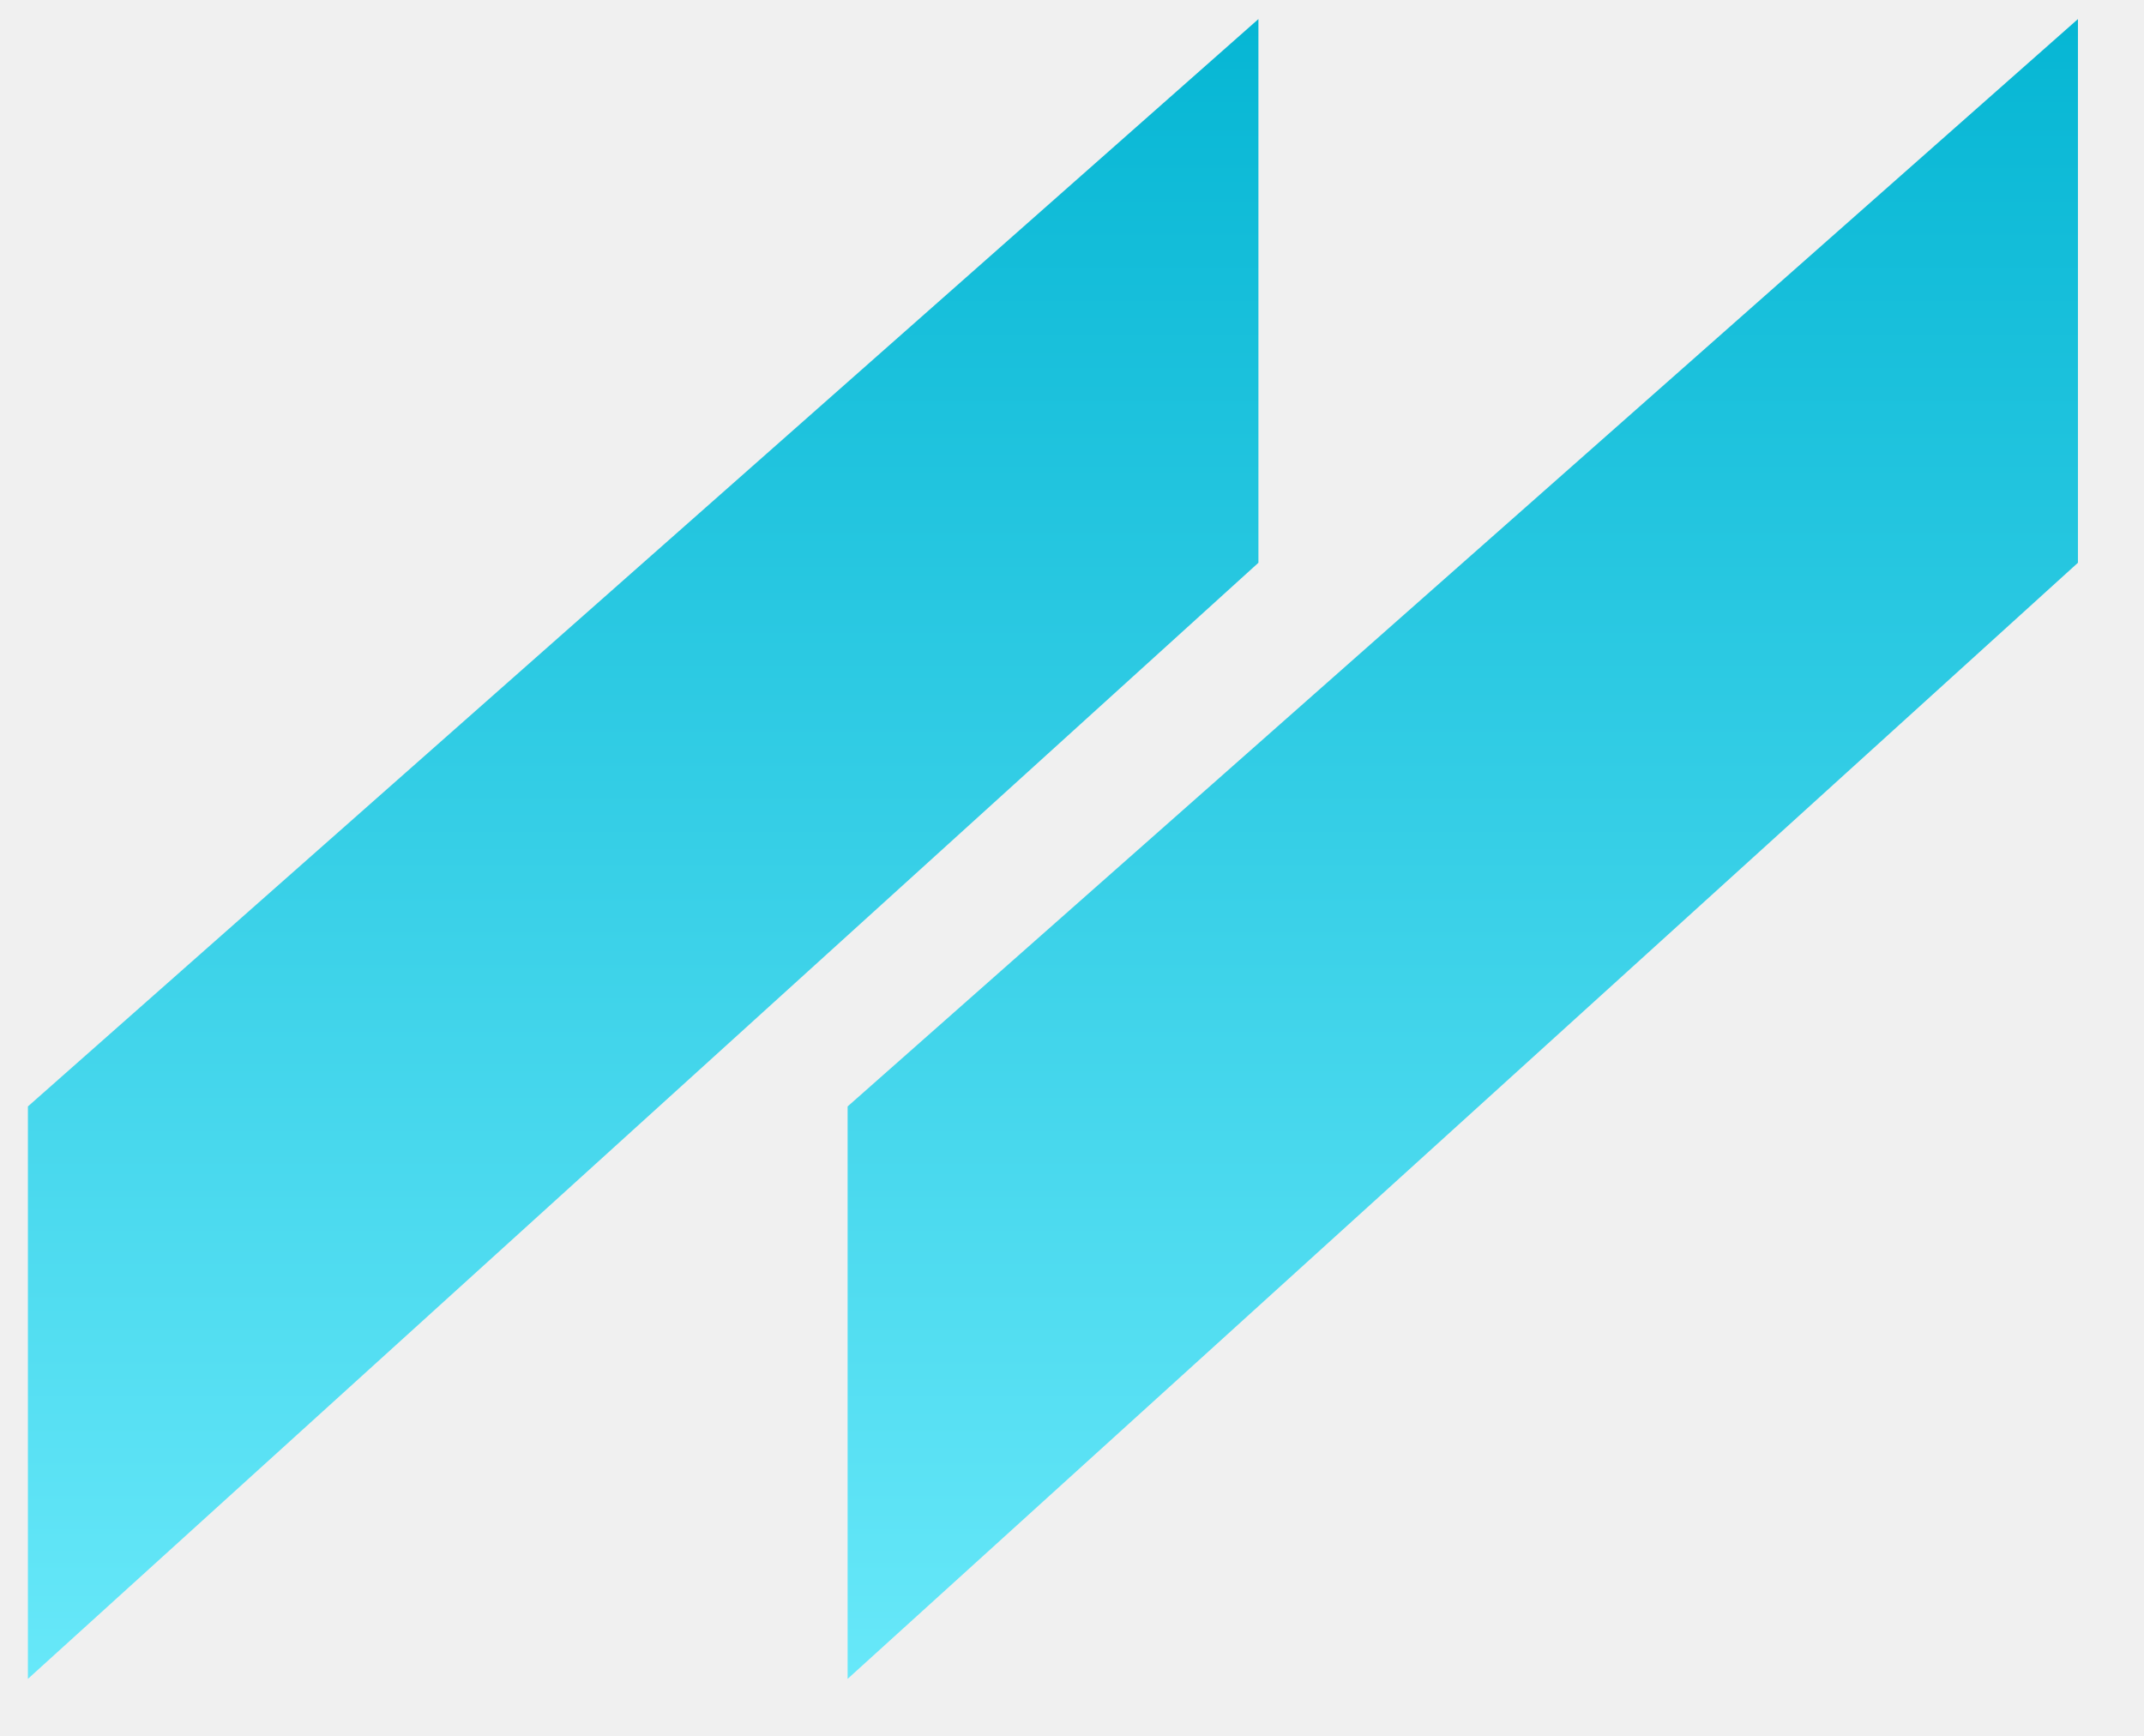
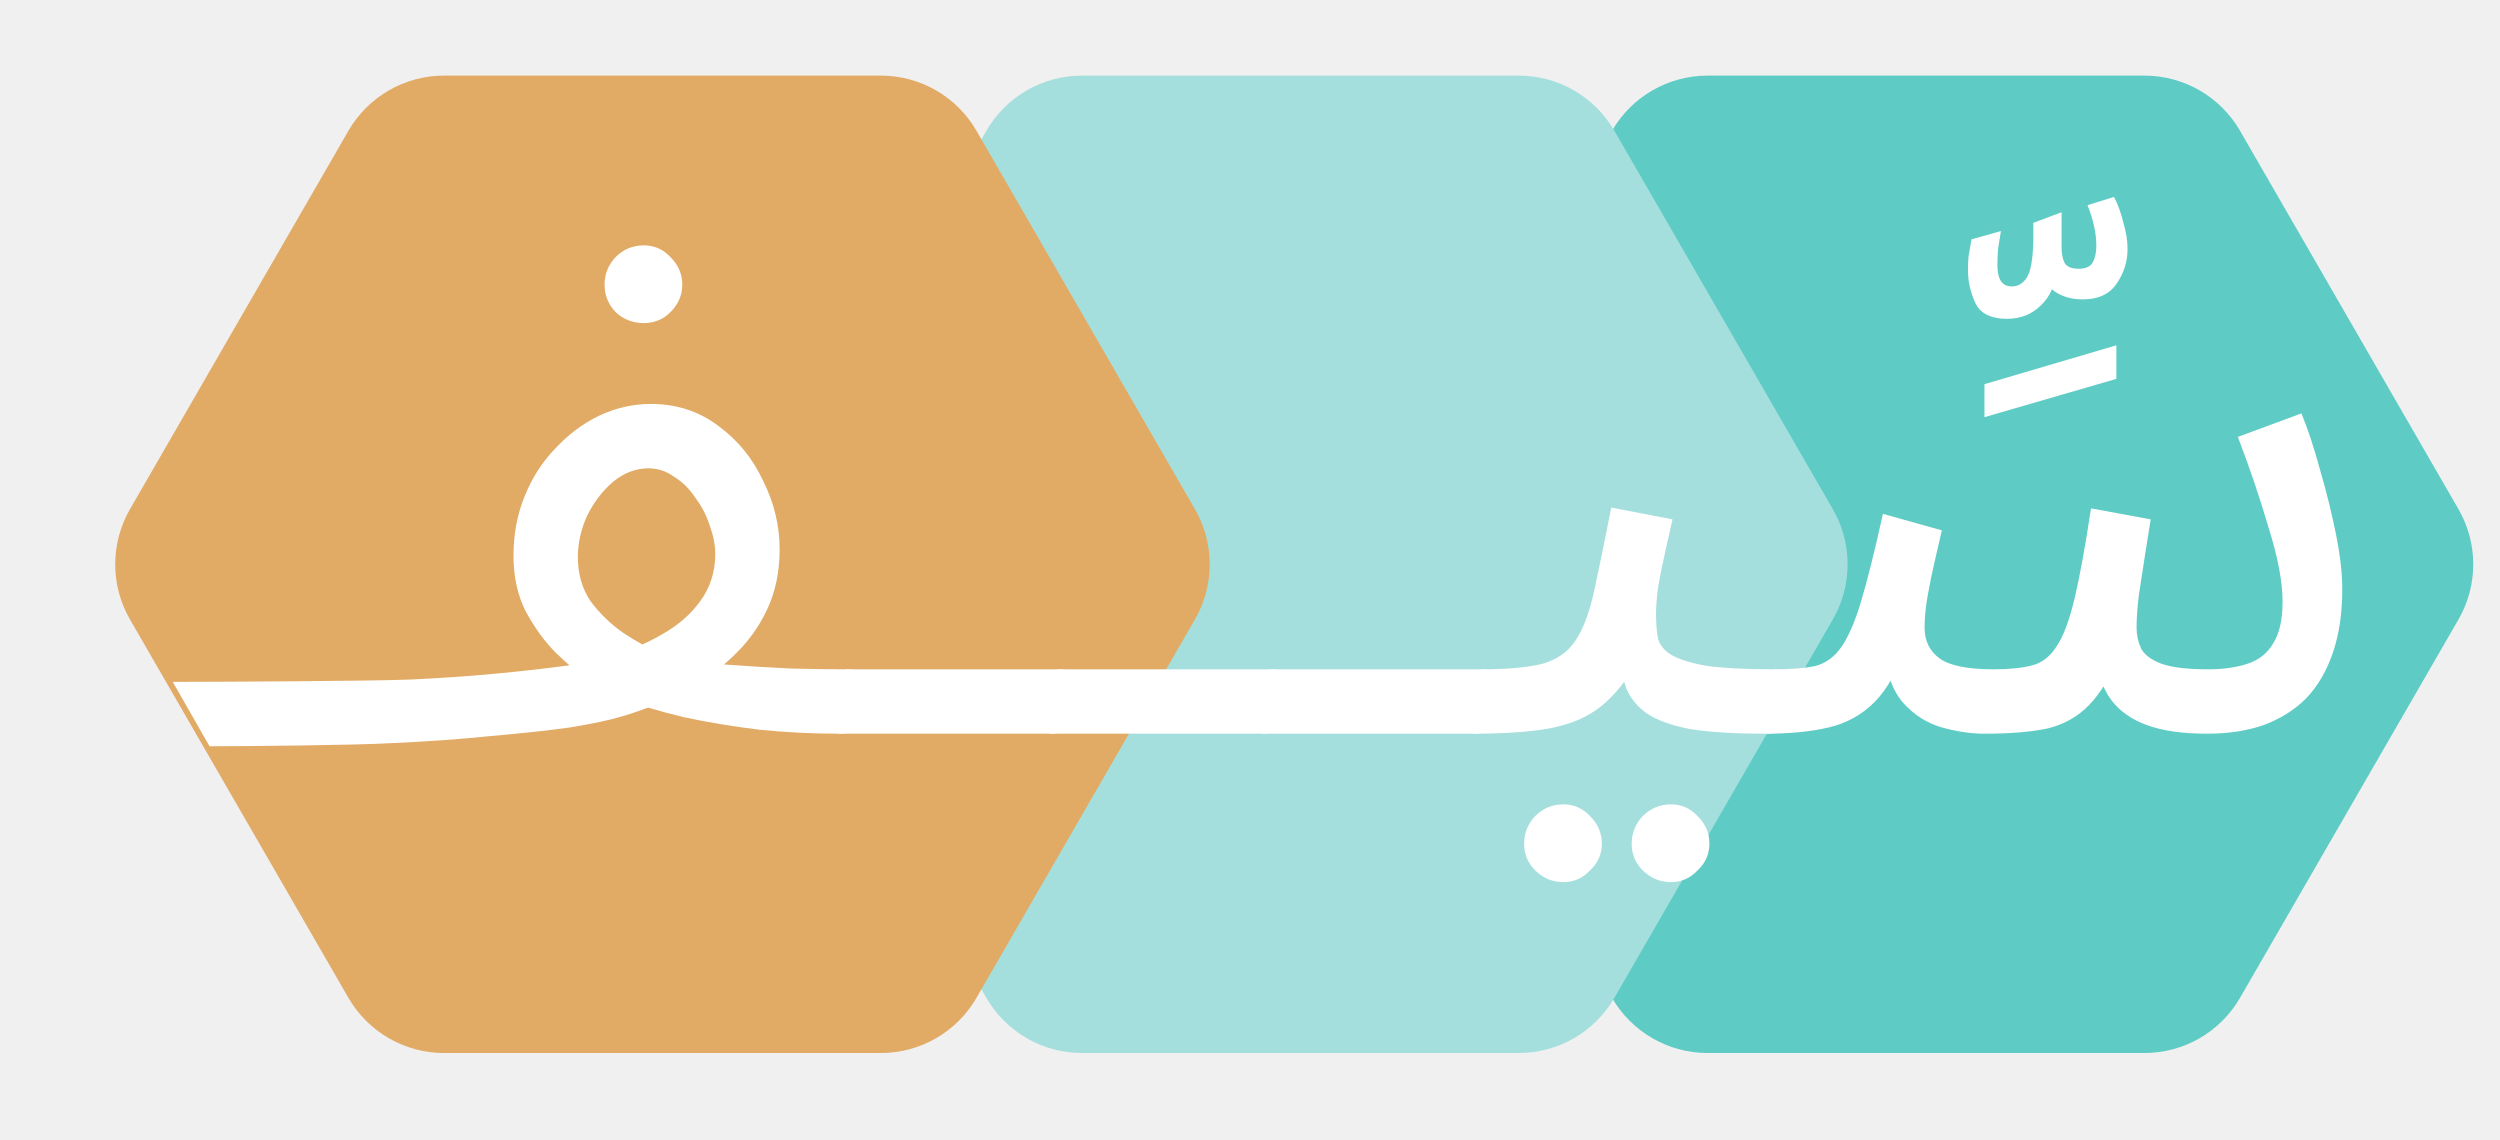
- <svg xmlns="http://www.w3.org/2000/svg" xmlns:xlink="http://www.w3.org/1999/xlink" version="1.1" preserveAspectRatio="xMidYMid meet" viewBox="344.564 330.278 111.737 91.218" width="53.87" height="43.61">
-   <defs>
-     <path d="M453.3 331.28L453.3 359.85L388.64 418.5L388.64 388.42L453.3 331.28Z" id="aFZf6T5ED" />
-     <linearGradient id="gradientb2ThqnP5Op" gradientUnits="userSpaceOnUse" x1="420.97" y1="331.28" x2="420.97" y2="418.5">
-       <stop style="stop-color: #06b6d4;stop-opacity: 1" offset="0%" />
-       <stop style="stop-color: #67e8f9;stop-opacity: 1" offset="100%" />
-     </linearGradient>
-     <path d="M410.23 331.28L410.23 359.85L345.56 418.5L345.56 388.42L410.23 331.28Z" id="a9fehgwfM" />
-     <linearGradient id="gradientk1wNV9Ostb" gradientUnits="userSpaceOnUse" x1="377.89" y1="331.28" x2="377.89" y2="418.5">
-       <stop style="stop-color: #06b6d4;stop-opacity: 1" offset="0%" />
-       <stop style="stop-color: #67e8f9;stop-opacity: 1" offset="100%" />
-     </linearGradient>
-   </defs>
-   <g>
-     <g>
-       <use xlink:href="#aFZf6T5ED" opacity="1" fill="url(#gradientb2ThqnP5Op)" />
-     </g>
-     <g>
-       <use xlink:href="#a9fehgwfM" opacity="1" fill="url(#gradientk1wNV9Ostb)" />
-     </g>
+ <svg xmlns="http://www.w3.org/2000/svg" width="120" viewBox="0 0 169 77" fill="none">
+   <mask id="mask0_7_48" style="mask-type:luminance" maskUnits="userSpaceOnUse" x="0" y="0" width="169" height="77">
+     <path d="M168.346 0H0V76.295H168.346V0Z" fill="white" />
+   </mask>
+   <g mask="url(#mask0_7_48)">
+     <path d="M94.206 41.879C92.873 39.57 92.873 36.725 94.206 34.416L108.971 8.843C110.304 6.533 112.768 5.111 115.434 5.111L144.963 5.111C147.629 5.111 150.094 6.533 151.427 8.843L166.191 34.416C167.525 36.725 167.525 39.57 166.191 41.879L151.427 67.452C150.094 69.761 147.629 71.184 144.963 71.184H115.434C112.768 71.184 110.304 69.761 108.971 67.452L94.206 41.879Z" fill="#5ECCC5" />
+     <path d="M51.912 41.879C50.579 39.57 50.579 36.725 51.912 34.416L66.677 8.843C68.01 6.533 70.474 5.111 73.14 5.111L102.669 5.111C105.336 5.111 107.8 6.533 109.133 8.843L123.897 34.416C125.231 36.725 125.231 39.57 123.897 41.879L109.133 67.452C107.8 69.761 105.336 71.184 102.669 71.184H73.14C70.474 71.184 68.01 69.761 66.677 67.452L51.912 41.879Z" fill="#A5DFDD" />
+     <path d="M8.789 41.879C7.456 39.57 7.456 36.725 8.789 34.416L23.553 8.843C24.887 6.533 27.351 5.111 30.017 5.111L59.546 5.111C62.212 5.111 64.677 6.533 66.01 8.843L80.775 34.416C82.108 36.725 82.108 39.57 80.775 41.879L66.01 67.452C64.677 69.761 62.212 71.184 59.546 71.184H30.017C27.351 71.184 24.887 69.761 23.553 67.452L8.789 41.879Z" fill="#E1AA65" />
+     <path d="M14.165 50.447L11.677 46.095C14.295 46.095 25.529 46.042 27.758 45.936C29.987 45.83 32.004 45.688 33.809 45.511C35.613 45.334 37.153 45.158 38.426 44.981C39.735 44.768 40.726 44.556 41.398 44.344C42.637 43.955 43.769 43.459 44.795 42.858C45.857 42.256 46.706 41.513 47.343 40.629C48.015 39.709 48.351 38.647 48.351 37.444C48.351 36.843 48.227 36.206 47.98 35.533C47.767 34.861 47.449 34.242 47.024 33.676C46.635 33.074 46.157 32.597 45.591 32.243C45.061 31.854 44.477 31.659 43.84 31.659C42.991 31.659 42.195 31.96 41.452 32.561C40.744 33.163 40.16 33.923 39.7 34.843C39.276 35.764 39.063 36.701 39.063 37.656C39.063 38.789 39.346 39.779 39.912 40.629C40.514 41.442 41.239 42.15 42.088 42.752C42.938 43.318 43.787 43.795 44.636 44.185L39.594 45.883C39.028 45.458 38.355 44.875 37.577 44.132C36.834 43.389 36.162 42.468 35.56 41.372C34.994 40.275 34.711 39.001 34.711 37.55C34.711 36.135 34.959 34.808 35.454 33.57C35.95 32.331 36.639 31.252 37.524 30.332C38.409 29.377 39.399 28.634 40.496 28.103C41.629 27.572 42.796 27.307 43.999 27.307C45.733 27.307 47.255 27.802 48.563 28.793C49.873 29.748 50.881 30.987 51.589 32.508C52.332 33.994 52.703 35.533 52.703 37.126C52.703 38.647 52.42 40.009 51.854 41.212C51.288 42.415 50.509 43.477 49.519 44.397C48.563 45.317 47.431 46.113 46.122 46.785C44.848 47.457 43.486 48.006 42.035 48.431C41.221 48.678 40.054 48.926 38.532 49.174C37.011 49.386 35.224 49.58 33.172 49.757C31.12 49.97 28.891 50.129 26.485 50.235C24.114 50.377 16.712 50.447 14.165 50.447ZM56.684 49.598C54.915 49.598 53.146 49.51 51.377 49.333C49.607 49.12 47.891 48.837 46.228 48.484C44.601 48.094 43.079 47.634 41.664 47.104L45.326 44.556C46.388 44.697 47.643 44.822 49.094 44.928C50.545 45.034 51.995 45.122 53.446 45.193C54.897 45.228 56.153 45.246 57.215 45.246C57.958 45.246 58.488 45.458 58.807 45.883C59.161 46.272 59.338 46.75 59.338 47.316C59.338 47.882 59.09 48.413 58.595 48.908C58.099 49.368 57.462 49.598 56.684 49.598ZM43.521 21.84C42.778 21.84 42.142 21.593 41.611 21.097C41.115 20.567 40.868 19.947 40.868 19.24C40.868 18.532 41.115 17.913 41.611 17.382C42.142 16.851 42.778 16.586 43.521 16.586C44.229 16.586 44.831 16.851 45.326 17.382C45.857 17.913 46.122 18.532 46.122 19.24C46.122 19.947 45.857 20.567 45.326 21.097C44.831 21.593 44.229 21.84 43.521 21.84Z" fill="white" />
+     <path d="M56.665 49.598L57.196 45.246H71.526C72.269 45.246 72.8 45.458 73.118 45.883C73.472 46.272 73.649 46.75 73.649 47.316C73.649 47.882 73.401 48.413 72.906 48.908C72.41 49.368 71.773 49.598 70.995 49.598H56.665Z" fill="white" />
+     <path d="M70.971 49.598L71.501 45.246H85.832C86.575 45.246 87.105 45.458 87.424 45.883C87.778 46.272 87.954 46.75 87.954 47.316C87.954 47.882 87.707 48.413 87.212 48.908C86.716 49.368 86.079 49.598 85.301 49.598H70.971Z" fill="white" />
+     <path d="M85.275 49.598L85.806 45.246H100.136C100.879 45.246 101.41 45.458 101.728 45.883C102.082 46.272 102.259 46.75 102.259 47.316C102.259 47.882 102.012 48.413 101.516 48.908C101.021 49.368 100.384 49.598 99.606 49.598H85.275Z" fill="white" />
+     <path d="M99.581 49.598L100.112 45.246C101.881 45.246 103.261 45.122 104.252 44.875C105.242 44.592 105.985 44.079 106.481 43.336C107.011 42.557 107.436 41.443 107.755 39.992C108.073 38.541 108.462 36.648 108.922 34.313L113.062 35.109C112.921 35.746 112.761 36.454 112.584 37.232C112.407 38.011 112.248 38.789 112.107 39.567C112 40.31 111.947 40.965 111.947 41.531C111.947 42.062 111.983 42.557 112.054 43.017C112.124 43.477 112.39 43.866 112.85 44.185C113.31 44.503 114.088 44.769 115.185 44.981C116.282 45.158 117.856 45.246 119.909 45.246C120.652 45.246 121.182 45.459 121.501 45.883C121.854 46.273 122.032 46.75 122.032 47.316C122.032 47.882 121.784 48.413 121.289 48.908C120.793 49.368 120.156 49.598 119.378 49.598C117.22 49.598 115.503 49.492 114.23 49.28C112.956 49.032 111.983 48.678 111.311 48.218C110.674 47.759 110.214 47.192 109.931 46.52C109.683 45.812 109.488 44.999 109.347 44.079L110.939 44.185C110.373 45.317 109.754 46.237 109.081 46.945C108.444 47.653 107.701 48.201 106.852 48.59C106.003 48.979 104.977 49.245 103.774 49.386C102.606 49.528 101.209 49.598 99.581 49.598ZM112.956 59.63C112.213 59.63 111.576 59.364 111.045 58.833C110.55 58.338 110.302 57.737 110.302 57.029C110.302 56.321 110.55 55.702 111.045 55.171C111.576 54.641 112.213 54.375 112.956 54.375C113.664 54.375 114.265 54.641 114.76 55.171C115.291 55.702 115.556 56.321 115.556 57.029C115.556 57.737 115.291 58.338 114.76 58.833C114.265 59.364 113.664 59.63 112.956 59.63ZM105.685 59.63C104.942 59.63 104.305 59.364 103.774 58.833C103.278 58.338 103.031 57.737 103.031 57.029C103.031 56.321 103.278 55.702 103.774 55.171C104.305 54.641 104.942 54.375 105.685 54.375C106.392 54.375 106.994 54.641 107.489 55.171C108.02 55.702 108.285 56.321 108.285 57.029C108.285 57.737 108.02 58.338 107.489 58.833C106.994 59.364 106.392 59.63 105.685 59.63Z" fill="white" />
+     <path d="M119.38 49.598L119.911 45.246C121.043 45.246 121.963 45.175 122.671 45.034C123.378 44.857 123.962 44.45 124.422 43.813C124.917 43.141 125.377 42.097 125.802 40.682C126.226 39.266 126.722 37.285 127.288 34.737L131.269 35.852C131.127 36.453 130.968 37.143 130.791 37.922C130.614 38.665 130.455 39.443 130.313 40.257C130.172 41.035 130.101 41.761 130.101 42.433C130.101 43.318 130.437 44.008 131.109 44.503C131.781 44.998 133.002 45.246 134.771 45.246C135.833 45.246 136.7 45.158 137.372 44.981C138.044 44.804 138.593 44.379 139.017 43.707C139.477 43.035 139.884 41.956 140.238 40.469C140.592 38.983 140.963 36.949 141.353 34.366L145.386 35.109C145.28 35.746 145.156 36.524 145.015 37.444C144.873 38.364 144.732 39.284 144.59 40.204C144.484 41.089 144.431 41.831 144.431 42.433C144.431 42.929 144.537 43.406 144.749 43.866C144.997 44.291 145.457 44.627 146.129 44.875C146.837 45.122 147.881 45.246 149.261 45.246C150.287 45.246 151.171 45.122 151.915 44.875C152.693 44.627 153.277 44.167 153.666 43.495C154.091 42.822 154.303 41.885 154.303 40.682C154.303 39.337 153.984 37.656 153.348 35.64C152.746 33.587 152.056 31.553 151.278 29.536L155.577 27.944C156.037 29.076 156.461 30.367 156.85 31.818C157.275 33.269 157.629 34.702 157.912 36.117C158.195 37.533 158.337 38.771 158.337 39.833C158.337 41.46 158.124 42.893 157.7 44.132C157.275 45.37 156.673 46.396 155.895 47.21C155.117 47.988 154.161 48.59 153.029 49.014C151.897 49.404 150.623 49.598 149.208 49.598C147.545 49.598 146.182 49.404 145.121 49.014C144.06 48.625 143.246 48.041 142.68 47.263C142.114 46.449 141.742 45.423 141.565 44.185H143.37C142.697 45.706 141.99 46.856 141.247 47.634C140.504 48.413 139.583 48.944 138.487 49.227C137.39 49.474 135.939 49.598 134.135 49.598C133.25 49.598 132.295 49.457 131.269 49.174C130.278 48.89 129.411 48.342 128.668 47.528C127.925 46.679 127.482 45.423 127.341 43.76L128.933 43.442C128.332 45.246 127.589 46.591 126.704 47.475C125.855 48.324 124.829 48.89 123.626 49.174C122.423 49.457 121.007 49.598 119.38 49.598Z" fill="white" />
+     <path d="M134.149 28.199V25.97L143.065 23.343V25.612L134.149 28.199ZM135.661 21.552C134.6 21.552 133.897 21.207 133.552 20.517C133.207 19.8 133.034 19.044 133.034 18.248C133.034 17.956 133.047 17.651 133.074 17.332C133.127 16.987 133.193 16.603 133.273 16.178L135.263 15.621C135.184 16.072 135.117 16.497 135.064 16.895C135.038 17.266 135.024 17.598 135.024 17.89C135.024 18.394 135.104 18.765 135.263 19.004C135.423 19.243 135.675 19.363 136.02 19.363C136.418 19.363 136.749 19.163 137.015 18.765C137.28 18.341 137.426 17.505 137.453 16.258V15.063L139.363 14.347V16.775C139.363 17.147 139.43 17.478 139.562 17.77C139.722 18.036 140.04 18.168 140.518 18.168C140.995 18.168 141.314 18.022 141.473 17.73C141.632 17.439 141.712 17.067 141.712 16.616C141.712 16.165 141.659 15.714 141.553 15.262C141.446 14.785 141.301 14.32 141.115 13.869L142.906 13.312C143.171 13.816 143.384 14.4 143.543 15.063C143.729 15.7 143.822 16.284 143.822 16.815C143.822 17.691 143.569 18.487 143.065 19.203C142.588 19.893 141.831 20.238 140.796 20.238C139.974 20.238 139.297 20.026 138.766 19.601C138.262 19.15 138.01 18.619 138.01 18.009L138.925 18.367C138.925 19.27 138.607 20.026 137.97 20.636C137.36 21.247 136.59 21.552 135.661 21.552Z" fill="white" />
  </g>
</svg>
